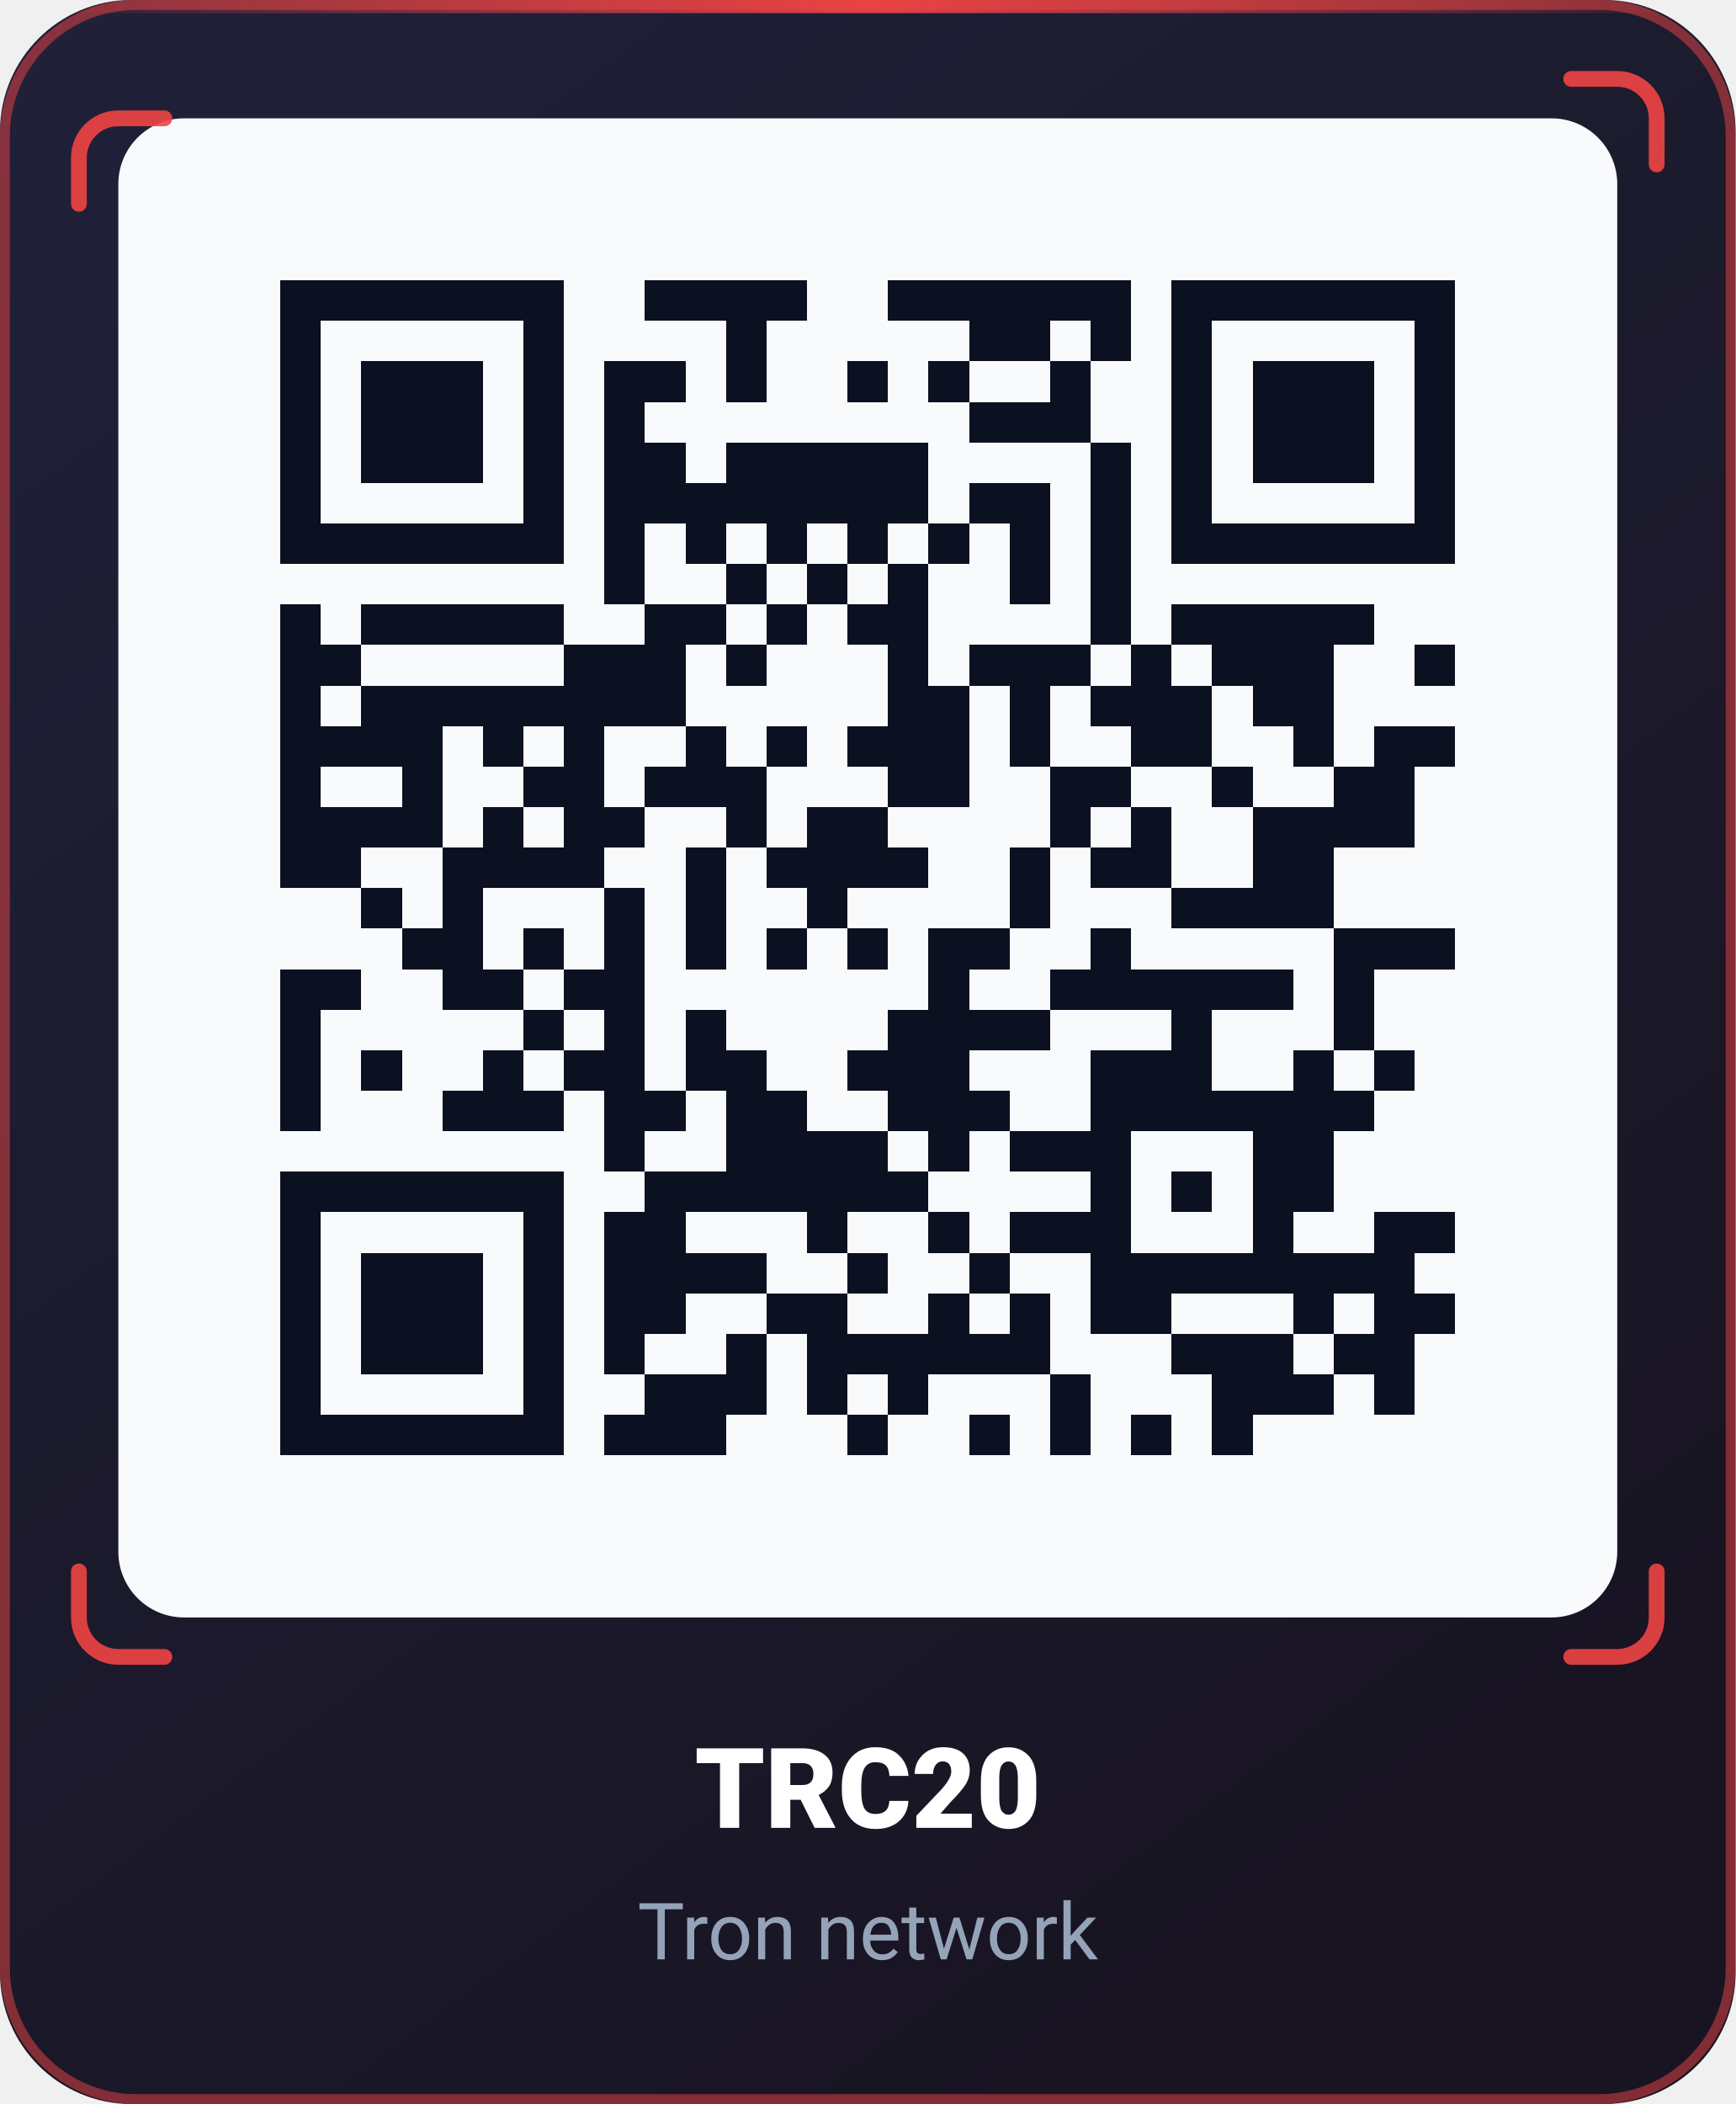
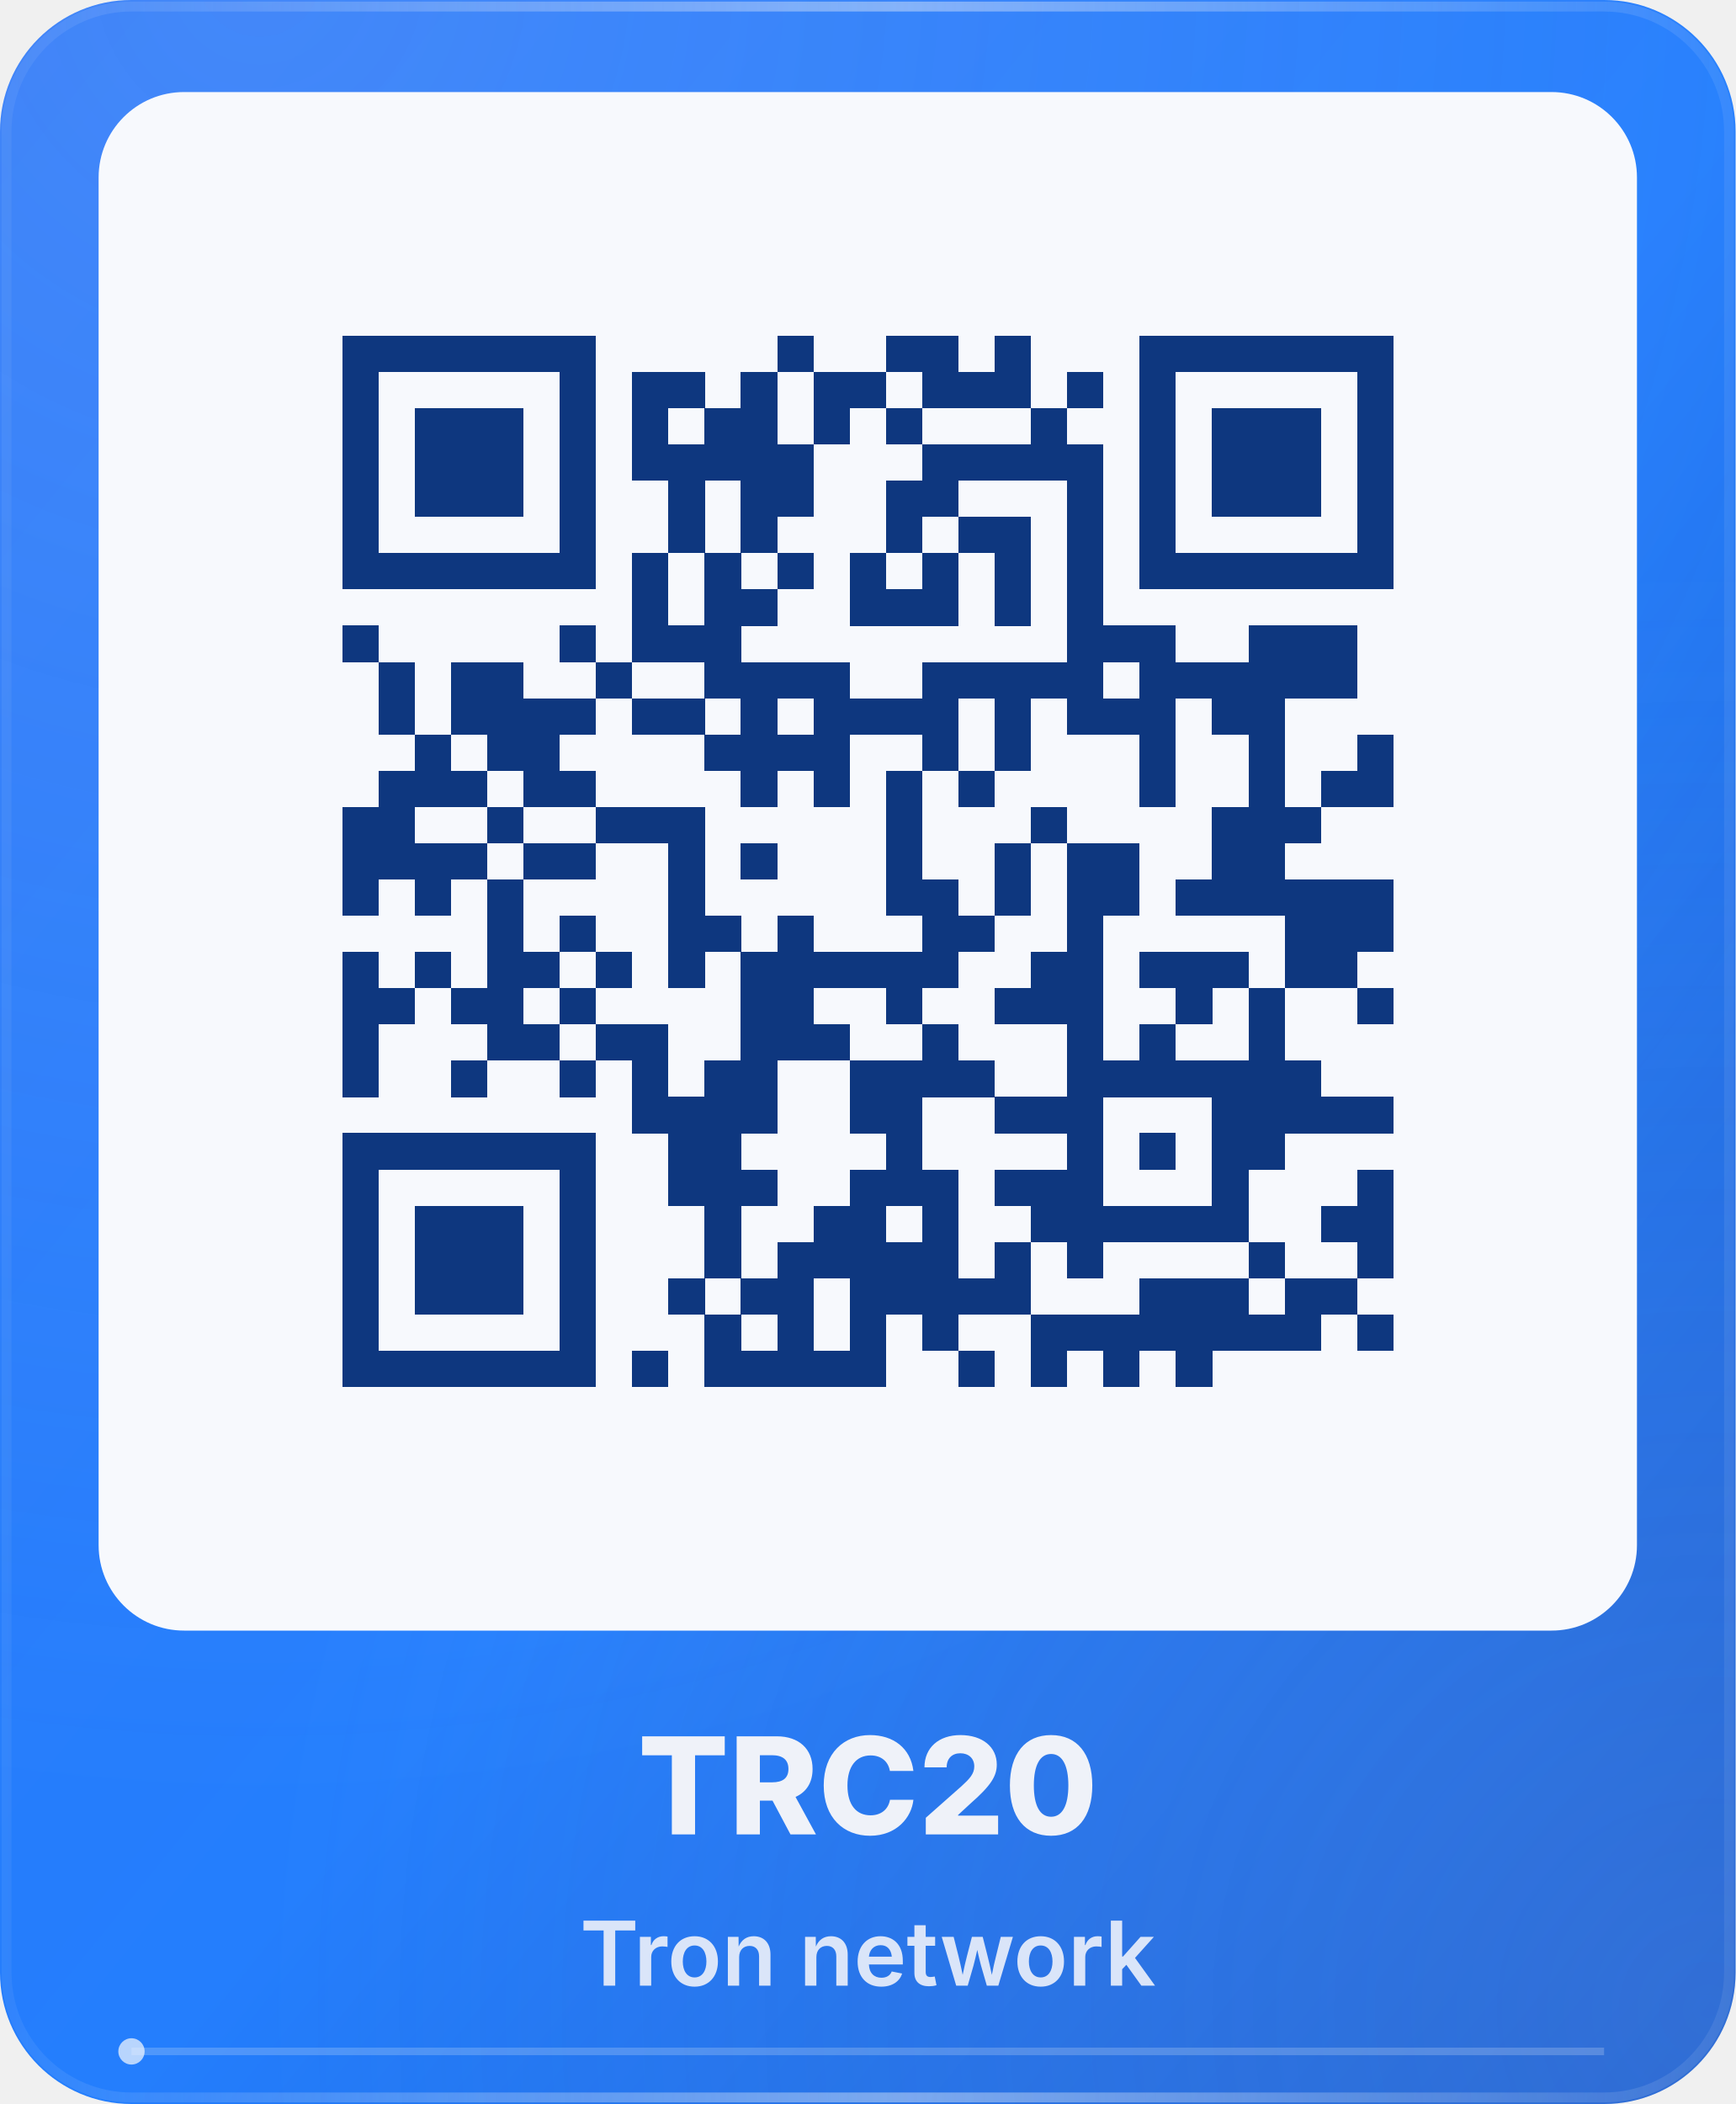
- <svg xmlns="http://www.w3.org/2000/svg" viewBox="0 0 264 320" width="264" height="320" role="img" aria-label="Donate on the TRON TRC20 network">
+ <svg xmlns="http://www.w3.org/2000/svg" width="264" height="320" viewBox="0 0 264 320" role="img" aria-labelledby="title desc">
  <defs>
-     <linearGradient id="qg" x1="0" y1="0" x2=".6" y2="1">
-       <stop offset="0" stop-color="#131F38" />
-       <stop offset="1" stop-color="#0B1120" />
+     <linearGradient id="blue" x1="0" y1="0" x2="1" y2="1">
+       <stop offset="0" stop-color="#2C78F8" />
+       <stop offset=".53" stop-color="#247EFD" />
+       <stop offset="1" stop-color="#1559CD" />
    </linearGradient>
-     <linearGradient id="qt" x1="0" y1="0" x2="1" y2="0">
-       <stop offset="0" stop-color="#EF4444" stop-opacity="0" />
-       <stop offset=".5" stop-color="#EF4444" stop-opacity=".95" />
-       <stop offset="1" stop-color="#EF4444" stop-opacity="0" />
+     <linearGradient id="stroke" x1="0" y1="0" x2="1" y2="0">
+       <stop stop-color="#EFF2F9" stop-opacity=".06" />
+       <stop offset=".52" stop-color="#EFF2F9" stop-opacity=".42" />
+       <stop offset="1" stop-color="#EFF2F9" stop-opacity=".08" />
    </linearGradient>
-     <clipPath id="qc">
-       <rect width="264" height="320" rx="20" />
+     <radialGradient id="soft">
+       <stop stop-color="#DAE5F9" stop-opacity=".14" />
+       <stop offset="1" stop-color="#DAE5F9" stop-opacity="0" />
+     </radialGradient>
+     <clipPath id="mask">
+       <rect x="0" y="0" width="264" height="320" rx="20" />
    </clipPath>
  </defs>
-   <g clip-path="url(#qc)">
-     <rect width="264" height="320" fill="url(#qg)" />
-     <rect width="264" height="320" fill="#EF4444" fill-opacity=".06" />
-     <rect x="0" y="0" width="264" height="2" fill="url(#qt)" />
-     <rect x="18" y="18" width="228" height="228" rx="10" fill="#F8FAFC" />
-     <g transform="translate(42.649,42.649) scale(6.16216)" fill="#0B1120" shape-rendering="crispEdges">
-       <path d="M0 0h7v1h-7zM9 0h4v1h-4zM15 0h6v1h-6zM22 0h7v1h-7zM0 1h1v1h-1zM6 1h1v1h-1zM11 1h1v1h-1zM17 1h2v1h-2zM20 1h1v1h-1zM22 1h1v1h-1zM28 1h1v1h-1zM0 2h1v1h-1zM2 2h3v1h-3zM6 2h1v1h-1zM8 2h2v1h-2zM11 2h1v1h-1zM14 2h1v1h-1zM16 2h1v1h-1zM19 2h1v1h-1zM22 2h1v1h-1zM24 2h3v1h-3zM28 2h1v1h-1zM0 3h1v1h-1zM2 3h3v1h-3zM6 3h1v1h-1zM8 3h1v1h-1zM17 3h3v1h-3zM22 3h1v1h-1zM24 3h3v1h-3zM28 3h1v1h-1zM0 4h1v1h-1zM2 4h3v1h-3zM6 4h1v1h-1zM8 4h2v1h-2zM11 4h5v1h-5zM20 4h1v1h-1zM22 4h1v1h-1zM24 4h3v1h-3zM28 4h1v1h-1zM0 5h1v1h-1zM6 5h1v1h-1zM8 5h8v1h-8zM17 5h2v1h-2zM20 5h1v1h-1zM22 5h1v1h-1zM28 5h1v1h-1zM0 6h7v1h-7zM8 6h1v1h-1zM10 6h1v1h-1zM12 6h1v1h-1zM14 6h1v1h-1zM16 6h1v1h-1zM18 6h1v1h-1zM20 6h1v1h-1zM22 6h7v1h-7zM8 7h1v1h-1zM11 7h1v1h-1zM13 7h1v1h-1zM15 7h1v1h-1zM18 7h1v1h-1zM20 7h1v1h-1zM0 8h1v1h-1zM2 8h5v1h-5zM9 8h2v1h-2zM12 8h1v1h-1zM14 8h2v1h-2zM20 8h1v1h-1zM22 8h5v1h-5zM0 9h2v1h-2zM7 9h3v1h-3zM11 9h1v1h-1zM15 9h1v1h-1zM17 9h3v1h-3zM21 9h1v1h-1zM23 9h3v1h-3zM28 9h1v1h-1zM0 10h1v1h-1zM2 10h8v1h-8zM15 10h2v1h-2zM18 10h1v1h-1zM20 10h3v1h-3zM24 10h2v1h-2zM0 11h4v1h-4zM5 11h1v1h-1zM7 11h1v1h-1zM10 11h1v1h-1zM12 11h1v1h-1zM14 11h3v1h-3zM18 11h1v1h-1zM21 11h2v1h-2zM25 11h1v1h-1zM27 11h2v1h-2zM0 12h1v1h-1zM3 12h1v1h-1zM6 12h2v1h-2zM9 12h3v1h-3zM15 12h2v1h-2zM19 12h2v1h-2zM23 12h1v1h-1zM26 12h2v1h-2zM0 13h4v1h-4zM5 13h1v1h-1zM7 13h2v1h-2zM11 13h1v1h-1zM13 13h2v1h-2zM19 13h1v1h-1zM21 13h1v1h-1zM24 13h4v1h-4zM0 14h2v1h-2zM4 14h4v1h-4zM10 14h1v1h-1zM12 14h4v1h-4zM18 14h1v1h-1zM20 14h2v1h-2zM24 14h2v1h-2zM2 15h1v1h-1zM4 15h1v1h-1zM8 15h1v1h-1zM10 15h1v1h-1zM13 15h1v1h-1zM18 15h1v1h-1zM22 15h4v1h-4zM3 16h2v1h-2zM6 16h1v1h-1zM8 16h1v1h-1zM10 16h1v1h-1zM12 16h1v1h-1zM14 16h1v1h-1zM16 16h2v1h-2zM20 16h1v1h-1zM26 16h3v1h-3zM0 17h2v1h-2zM4 17h2v1h-2zM7 17h2v1h-2zM16 17h1v1h-1zM19 17h6v1h-6zM26 17h1v1h-1zM0 18h1v1h-1zM6 18h1v1h-1zM8 18h1v1h-1zM10 18h1v1h-1zM15 18h4v1h-4zM22 18h1v1h-1zM26 18h1v1h-1zM0 19h1v1h-1zM2 19h1v1h-1zM5 19h1v1h-1zM7 19h2v1h-2zM10 19h2v1h-2zM14 19h3v1h-3zM20 19h3v1h-3zM25 19h1v1h-1zM27 19h1v1h-1zM0 20h1v1h-1zM4 20h3v1h-3zM8 20h2v1h-2zM11 20h2v1h-2zM15 20h3v1h-3zM20 20h7v1h-7zM8 21h1v1h-1zM11 21h4v1h-4zM16 21h1v1h-1zM18 21h3v1h-3zM24 21h2v1h-2zM0 22h7v1h-7zM9 22h7v1h-7zM20 22h1v1h-1zM22 22h1v1h-1zM24 22h2v1h-2zM0 23h1v1h-1zM6 23h1v1h-1zM8 23h2v1h-2zM13 23h1v1h-1zM16 23h1v1h-1zM18 23h3v1h-3zM24 23h1v1h-1zM27 23h2v1h-2zM0 24h1v1h-1zM2 24h3v1h-3zM6 24h1v1h-1zM8 24h4v1h-4zM14 24h1v1h-1zM17 24h1v1h-1zM20 24h8v1h-8zM0 25h1v1h-1zM2 25h3v1h-3zM6 25h1v1h-1zM8 25h2v1h-2zM12 25h2v1h-2zM16 25h1v1h-1zM18 25h1v1h-1zM20 25h2v1h-2zM25 25h1v1h-1zM27 25h2v1h-2zM0 26h1v1h-1zM2 26h3v1h-3zM6 26h1v1h-1zM8 26h1v1h-1zM11 26h1v1h-1zM13 26h6v1h-6zM22 26h3v1h-3zM26 26h2v1h-2zM0 27h1v1h-1zM6 27h1v1h-1zM9 27h3v1h-3zM13 27h1v1h-1zM15 27h1v1h-1zM19 27h1v1h-1zM23 27h3v1h-3zM27 27h1v1h-1zM0 28h7v1h-7zM8 28h3v1h-3zM14 28h1v1h-1zM17 28h1v1h-1zM19 28h1v1h-1zM21 28h1v1h-1zM23 28h1v1h-1z" />
-     </g>
-     <g fill="none" stroke="#EF4444" stroke-width="2.4" stroke-linecap="round" opacity=".9">
-       <path d="M12 31 v-7 a6 6 0 0 1 6 -6 h7" />
-       <path d="M239 12 h7 a6 6 0 0 1 6 6 v7" />
-       <path d="M12 239 v7 a6 6 0 0 0 6 6 h7" />
-       <path d="M239 252 h7 a6 6 0 0 0 6 -6 v-7" />
-     </g>
-     <text x="132" y="278" text-anchor="middle" font-family="-apple-system,BlinkMacSystemFont,'Segoe UI',Roboto,'Helvetica Neue',Arial,'DejaVu Sans',sans-serif" font-size="17" font-weight="800" fill="#FFFFFF">TRC20</text>
-     <text x="132" y="298" text-anchor="middle" font-family="-apple-system,BlinkMacSystemFont,'Segoe UI',Roboto,'Helvetica Neue',Arial,'DejaVu Sans',sans-serif" font-size="12" fill="#94A3B8">Tron network</text>
+   <g clip-path="url(#mask)">
+     <rect x="0" y="0" width="264" height="320" fill="url(#blue)" />
+     <circle cx="42" cy="0" r="272" fill="url(#soft)" />
+     <circle cx="258" cy="304" r="217" fill="url(#soft)" />
+     <rect x="1" y="1" width="262" height="318" rx="19" fill="none" stroke="url(#stroke)" stroke-width="1.5" />
+     <rect x="15" y="14" width="234" height="234" rx="13" fill="#F7F9FD" />
+     <path d="M52.054,51.054h5.526v5.526h-5.526ZM57.568,51.054h5.526v5.526h-5.526ZM63.081,51.054h5.526v5.526h-5.526ZM68.595,51.054h5.526v5.526h-5.526ZM74.108,51.054h5.526v5.526h-5.526ZM79.622,51.054h5.526v5.526h-5.526ZM85.135,51.054h5.526v5.526h-5.526ZM118.216,51.054h5.526v5.526h-5.526ZM134.757,51.054h5.526v5.526h-5.526ZM140.27,51.054h5.526v5.526h-5.526ZM151.297,51.054h5.526v5.526h-5.526ZM173.351,51.054h5.526v5.526h-5.526ZM178.865,51.054h5.526v5.526h-5.526ZM184.378,51.054h5.526v5.526h-5.526ZM189.892,51.054h5.526v5.526h-5.526ZM195.405,51.054h5.526v5.526h-5.526ZM200.919,51.054h5.526v5.526h-5.526ZM206.432,51.054h5.526v5.526h-5.526ZM52.054,56.568h5.526v5.526h-5.526ZM85.135,56.568h5.526v5.526h-5.526ZM96.162,56.568h5.526v5.526h-5.526ZM101.676,56.568h5.526v5.526h-5.526ZM112.703,56.568h5.526v5.526h-5.526ZM123.73,56.568h5.526v5.526h-5.526ZM129.243,56.568h5.526v5.526h-5.526ZM140.27,56.568h5.526v5.526h-5.526ZM145.784,56.568h5.526v5.526h-5.526ZM151.297,56.568h5.526v5.526h-5.526ZM162.324,56.568h5.526v5.526h-5.526ZM173.351,56.568h5.526v5.526h-5.526ZM206.432,56.568h5.526v5.526h-5.526ZM52.054,62.081h5.526v5.526h-5.526ZM63.081,62.081h5.526v5.526h-5.526ZM68.595,62.081h5.526v5.526h-5.526ZM74.108,62.081h5.526v5.526h-5.526ZM85.135,62.081h5.526v5.526h-5.526ZM96.162,62.081h5.526v5.526h-5.526ZM107.189,62.081h5.526v5.526h-5.526ZM112.703,62.081h5.526v5.526h-5.526ZM123.73,62.081h5.526v5.526h-5.526ZM134.757,62.081h5.526v5.526h-5.526ZM156.811,62.081h5.526v5.526h-5.526ZM173.351,62.081h5.526v5.526h-5.526ZM184.378,62.081h5.526v5.526h-5.526ZM189.892,62.081h5.526v5.526h-5.526ZM195.405,62.081h5.526v5.526h-5.526ZM206.432,62.081h5.526v5.526h-5.526ZM52.054,67.595h5.526v5.526h-5.526ZM63.081,67.595h5.526v5.526h-5.526ZM68.595,67.595h5.526v5.526h-5.526ZM74.108,67.595h5.526v5.526h-5.526ZM85.135,67.595h5.526v5.526h-5.526ZM96.162,67.595h5.526v5.526h-5.526ZM101.676,67.595h5.526v5.526h-5.526ZM107.189,67.595h5.526v5.526h-5.526ZM112.703,67.595h5.526v5.526h-5.526ZM118.216,67.595h5.526v5.526h-5.526ZM140.27,67.595h5.526v5.526h-5.526ZM145.784,67.595h5.526v5.526h-5.526ZM151.297,67.595h5.526v5.526h-5.526ZM156.811,67.595h5.526v5.526h-5.526ZM162.324,67.595h5.526v5.526h-5.526ZM173.351,67.595h5.526v5.526h-5.526ZM184.378,67.595h5.526v5.526h-5.526ZM189.892,67.595h5.526v5.526h-5.526ZM195.405,67.595h5.526v5.526h-5.526ZM206.432,67.595h5.526v5.526h-5.526ZM52.054,73.108h5.526v5.526h-5.526ZM63.081,73.108h5.526v5.526h-5.526ZM68.595,73.108h5.526v5.526h-5.526ZM74.108,73.108h5.526v5.526h-5.526ZM85.135,73.108h5.526v5.526h-5.526ZM101.676,73.108h5.526v5.526h-5.526ZM112.703,73.108h5.526v5.526h-5.526ZM118.216,73.108h5.526v5.526h-5.526ZM134.757,73.108h5.526v5.526h-5.526ZM140.27,73.108h5.526v5.526h-5.526ZM162.324,73.108h5.526v5.526h-5.526ZM173.351,73.108h5.526v5.526h-5.526ZM184.378,73.108h5.526v5.526h-5.526ZM189.892,73.108h5.526v5.526h-5.526ZM195.405,73.108h5.526v5.526h-5.526ZM206.432,73.108h5.526v5.526h-5.526ZM52.054,78.622h5.526v5.526h-5.526ZM85.135,78.622h5.526v5.526h-5.526ZM101.676,78.622h5.526v5.526h-5.526ZM112.703,78.622h5.526v5.526h-5.526ZM134.757,78.622h5.526v5.526h-5.526ZM145.784,78.622h5.526v5.526h-5.526ZM151.297,78.622h5.526v5.526h-5.526ZM162.324,78.622h5.526v5.526h-5.526ZM173.351,78.622h5.526v5.526h-5.526ZM206.432,78.622h5.526v5.526h-5.526ZM52.054,84.135h5.526v5.526h-5.526ZM57.568,84.135h5.526v5.526h-5.526ZM63.081,84.135h5.526v5.526h-5.526ZM68.595,84.135h5.526v5.526h-5.526ZM74.108,84.135h5.526v5.526h-5.526ZM79.622,84.135h5.526v5.526h-5.526ZM85.135,84.135h5.526v5.526h-5.526ZM96.162,84.135h5.526v5.526h-5.526ZM107.189,84.135h5.526v5.526h-5.526ZM118.216,84.135h5.526v5.526h-5.526ZM129.243,84.135h5.526v5.526h-5.526ZM140.27,84.135h5.526v5.526h-5.526ZM151.297,84.135h5.526v5.526h-5.526ZM162.324,84.135h5.526v5.526h-5.526ZM173.351,84.135h5.526v5.526h-5.526ZM178.865,84.135h5.526v5.526h-5.526ZM184.378,84.135h5.526v5.526h-5.526ZM189.892,84.135h5.526v5.526h-5.526ZM195.405,84.135h5.526v5.526h-5.526ZM200.919,84.135h5.526v5.526h-5.526ZM206.432,84.135h5.526v5.526h-5.526ZM96.162,89.649h5.526v5.526h-5.526ZM107.189,89.649h5.526v5.526h-5.526ZM112.703,89.649h5.526v5.526h-5.526ZM129.243,89.649h5.526v5.526h-5.526ZM134.757,89.649h5.526v5.526h-5.526ZM140.27,89.649h5.526v5.526h-5.526ZM151.297,89.649h5.526v5.526h-5.526ZM162.324,89.649h5.526v5.526h-5.526ZM52.054,95.162h5.526v5.526h-5.526ZM85.135,95.162h5.526v5.526h-5.526ZM96.162,95.162h5.526v5.526h-5.526ZM101.676,95.162h5.526v5.526h-5.526ZM107.189,95.162h5.526v5.526h-5.526ZM162.324,95.162h5.526v5.526h-5.526ZM167.838,95.162h5.526v5.526h-5.526ZM173.351,95.162h5.526v5.526h-5.526ZM189.892,95.162h5.526v5.526h-5.526ZM195.405,95.162h5.526v5.526h-5.526ZM200.919,95.162h5.526v5.526h-5.526ZM57.568,100.676h5.526v5.526h-5.526ZM68.595,100.676h5.526v5.526h-5.526ZM74.108,100.676h5.526v5.526h-5.526ZM90.649,100.676h5.526v5.526h-5.526ZM107.189,100.676h5.526v5.526h-5.526ZM112.703,100.676h5.526v5.526h-5.526ZM118.216,100.676h5.526v5.526h-5.526ZM123.73,100.676h5.526v5.526h-5.526ZM140.27,100.676h5.526v5.526h-5.526ZM145.784,100.676h5.526v5.526h-5.526ZM151.297,100.676h5.526v5.526h-5.526ZM156.811,100.676h5.526v5.526h-5.526ZM162.324,100.676h5.526v5.526h-5.526ZM173.351,100.676h5.526v5.526h-5.526ZM178.865,100.676h5.526v5.526h-5.526ZM184.378,100.676h5.526v5.526h-5.526ZM189.892,100.676h5.526v5.526h-5.526ZM195.405,100.676h5.526v5.526h-5.526ZM200.919,100.676h5.526v5.526h-5.526ZM57.568,106.189h5.526v5.526h-5.526ZM68.595,106.189h5.526v5.526h-5.526ZM74.108,106.189h5.526v5.526h-5.526ZM79.622,106.189h5.526v5.526h-5.526ZM85.135,106.189h5.526v5.526h-5.526ZM96.162,106.189h5.526v5.526h-5.526ZM101.676,106.189h5.526v5.526h-5.526ZM112.703,106.189h5.526v5.526h-5.526ZM123.73,106.189h5.526v5.526h-5.526ZM129.243,106.189h5.526v5.526h-5.526ZM134.757,106.189h5.526v5.526h-5.526ZM140.27,106.189h5.526v5.526h-5.526ZM151.297,106.189h5.526v5.526h-5.526ZM162.324,106.189h5.526v5.526h-5.526ZM167.838,106.189h5.526v5.526h-5.526ZM173.351,106.189h5.526v5.526h-5.526ZM184.378,106.189h5.526v5.526h-5.526ZM189.892,106.189h5.526v5.526h-5.526ZM63.081,111.703h5.526v5.526h-5.526ZM74.108,111.703h5.526v5.526h-5.526ZM79.622,111.703h5.526v5.526h-5.526ZM107.189,111.703h5.526v5.526h-5.526ZM112.703,111.703h5.526v5.526h-5.526ZM118.216,111.703h5.526v5.526h-5.526ZM123.73,111.703h5.526v5.526h-5.526ZM140.27,111.703h5.526v5.526h-5.526ZM151.297,111.703h5.526v5.526h-5.526ZM173.351,111.703h5.526v5.526h-5.526ZM189.892,111.703h5.526v5.526h-5.526ZM206.432,111.703h5.526v5.526h-5.526ZM57.568,117.216h5.526v5.526h-5.526ZM63.081,117.216h5.526v5.526h-5.526ZM68.595,117.216h5.526v5.526h-5.526ZM79.622,117.216h5.526v5.526h-5.526ZM85.135,117.216h5.526v5.526h-5.526ZM112.703,117.216h5.526v5.526h-5.526ZM123.73,117.216h5.526v5.526h-5.526ZM134.757,117.216h5.526v5.526h-5.526ZM145.784,117.216h5.526v5.526h-5.526ZM173.351,117.216h5.526v5.526h-5.526ZM189.892,117.216h5.526v5.526h-5.526ZM200.919,117.216h5.526v5.526h-5.526ZM206.432,117.216h5.526v5.526h-5.526ZM52.054,122.73h5.526v5.526h-5.526ZM57.568,122.73h5.526v5.526h-5.526ZM74.108,122.73h5.526v5.526h-5.526ZM90.649,122.73h5.526v5.526h-5.526ZM96.162,122.73h5.526v5.526h-5.526ZM101.676,122.73h5.526v5.526h-5.526ZM134.757,122.73h5.526v5.526h-5.526ZM156.811,122.73h5.526v5.526h-5.526ZM184.378,122.73h5.526v5.526h-5.526ZM189.892,122.73h5.526v5.526h-5.526ZM195.405,122.73h5.526v5.526h-5.526ZM52.054,128.243h5.526v5.526h-5.526ZM57.568,128.243h5.526v5.526h-5.526ZM63.081,128.243h5.526v5.526h-5.526ZM68.595,128.243h5.526v5.526h-5.526ZM79.622,128.243h5.526v5.526h-5.526ZM85.135,128.243h5.526v5.526h-5.526ZM101.676,128.243h5.526v5.526h-5.526ZM112.703,128.243h5.526v5.526h-5.526ZM134.757,128.243h5.526v5.526h-5.526ZM151.297,128.243h5.526v5.526h-5.526ZM162.324,128.243h5.526v5.526h-5.526ZM167.838,128.243h5.526v5.526h-5.526ZM184.378,128.243h5.526v5.526h-5.526ZM189.892,128.243h5.526v5.526h-5.526ZM52.054,133.757h5.526v5.526h-5.526ZM63.081,133.757h5.526v5.526h-5.526ZM74.108,133.757h5.526v5.526h-5.526ZM101.676,133.757h5.526v5.526h-5.526ZM134.757,133.757h5.526v5.526h-5.526ZM140.27,133.757h5.526v5.526h-5.526ZM151.297,133.757h5.526v5.526h-5.526ZM162.324,133.757h5.526v5.526h-5.526ZM167.838,133.757h5.526v5.526h-5.526ZM178.865,133.757h5.526v5.526h-5.526ZM184.378,133.757h5.526v5.526h-5.526ZM189.892,133.757h5.526v5.526h-5.526ZM195.405,133.757h5.526v5.526h-5.526ZM200.919,133.757h5.526v5.526h-5.526ZM206.432,133.757h5.526v5.526h-5.526ZM74.108,139.27h5.526v5.526h-5.526ZM85.135,139.27h5.526v5.526h-5.526ZM101.676,139.27h5.526v5.526h-5.526ZM107.189,139.27h5.526v5.526h-5.526ZM118.216,139.27h5.526v5.526h-5.526ZM140.27,139.27h5.526v5.526h-5.526ZM145.784,139.27h5.526v5.526h-5.526ZM162.324,139.27h5.526v5.526h-5.526ZM195.405,139.27h5.526v5.526h-5.526ZM200.919,139.27h5.526v5.526h-5.526ZM206.432,139.27h5.526v5.526h-5.526ZM52.054,144.784h5.526v5.526h-5.526ZM63.081,144.784h5.526v5.526h-5.526ZM74.108,144.784h5.526v5.526h-5.526ZM79.622,144.784h5.526v5.526h-5.526ZM90.649,144.784h5.526v5.526h-5.526ZM101.676,144.784h5.526v5.526h-5.526ZM112.703,144.784h5.526v5.526h-5.526ZM118.216,144.784h5.526v5.526h-5.526ZM123.73,144.784h5.526v5.526h-5.526ZM129.243,144.784h5.526v5.526h-5.526ZM134.757,144.784h5.526v5.526h-5.526ZM140.27,144.784h5.526v5.526h-5.526ZM156.811,144.784h5.526v5.526h-5.526ZM162.324,144.784h5.526v5.526h-5.526ZM173.351,144.784h5.526v5.526h-5.526ZM178.865,144.784h5.526v5.526h-5.526ZM184.378,144.784h5.526v5.526h-5.526ZM195.405,144.784h5.526v5.526h-5.526ZM200.919,144.784h5.526v5.526h-5.526ZM52.054,150.297h5.526v5.526h-5.526ZM57.568,150.297h5.526v5.526h-5.526ZM68.595,150.297h5.526v5.526h-5.526ZM74.108,150.297h5.526v5.526h-5.526ZM85.135,150.297h5.526v5.526h-5.526ZM112.703,150.297h5.526v5.526h-5.526ZM118.216,150.297h5.526v5.526h-5.526ZM134.757,150.297h5.526v5.526h-5.526ZM151.297,150.297h5.526v5.526h-5.526ZM156.811,150.297h5.526v5.526h-5.526ZM162.324,150.297h5.526v5.526h-5.526ZM178.865,150.297h5.526v5.526h-5.526ZM189.892,150.297h5.526v5.526h-5.526ZM206.432,150.297h5.526v5.526h-5.526ZM52.054,155.811h5.526v5.526h-5.526ZM74.108,155.811h5.526v5.526h-5.526ZM79.622,155.811h5.526v5.526h-5.526ZM90.649,155.811h5.526v5.526h-5.526ZM96.162,155.811h5.526v5.526h-5.526ZM112.703,155.811h5.526v5.526h-5.526ZM118.216,155.811h5.526v5.526h-5.526ZM123.73,155.811h5.526v5.526h-5.526ZM140.27,155.811h5.526v5.526h-5.526ZM162.324,155.811h5.526v5.526h-5.526ZM173.351,155.811h5.526v5.526h-5.526ZM189.892,155.811h5.526v5.526h-5.526ZM52.054,161.324h5.526v5.526h-5.526ZM68.595,161.324h5.526v5.526h-5.526ZM85.135,161.324h5.526v5.526h-5.526ZM96.162,161.324h5.526v5.526h-5.526ZM107.189,161.324h5.526v5.526h-5.526ZM112.703,161.324h5.526v5.526h-5.526ZM129.243,161.324h5.526v5.526h-5.526ZM134.757,161.324h5.526v5.526h-5.526ZM140.27,161.324h5.526v5.526h-5.526ZM145.784,161.324h5.526v5.526h-5.526ZM162.324,161.324h5.526v5.526h-5.526ZM167.838,161.324h5.526v5.526h-5.526ZM173.351,161.324h5.526v5.526h-5.526ZM178.865,161.324h5.526v5.526h-5.526ZM184.378,161.324h5.526v5.526h-5.526ZM189.892,161.324h5.526v5.526h-5.526ZM195.405,161.324h5.526v5.526h-5.526ZM96.162,166.838h5.526v5.526h-5.526ZM101.676,166.838h5.526v5.526h-5.526ZM107.189,166.838h5.526v5.526h-5.526ZM112.703,166.838h5.526v5.526h-5.526ZM129.243,166.838h5.526v5.526h-5.526ZM134.757,166.838h5.526v5.526h-5.526ZM151.297,166.838h5.526v5.526h-5.526ZM156.811,166.838h5.526v5.526h-5.526ZM162.324,166.838h5.526v5.526h-5.526ZM184.378,166.838h5.526v5.526h-5.526ZM189.892,166.838h5.526v5.526h-5.526ZM195.405,166.838h5.526v5.526h-5.526ZM200.919,166.838h5.526v5.526h-5.526ZM206.432,166.838h5.526v5.526h-5.526ZM52.054,172.351h5.526v5.526h-5.526ZM57.568,172.351h5.526v5.526h-5.526ZM63.081,172.351h5.526v5.526h-5.526ZM68.595,172.351h5.526v5.526h-5.526ZM74.108,172.351h5.526v5.526h-5.526ZM79.622,172.351h5.526v5.526h-5.526ZM85.135,172.351h5.526v5.526h-5.526ZM101.676,172.351h5.526v5.526h-5.526ZM107.189,172.351h5.526v5.526h-5.526ZM134.757,172.351h5.526v5.526h-5.526ZM162.324,172.351h5.526v5.526h-5.526ZM173.351,172.351h5.526v5.526h-5.526ZM184.378,172.351h5.526v5.526h-5.526ZM189.892,172.351h5.526v5.526h-5.526ZM52.054,177.865h5.526v5.526h-5.526ZM85.135,177.865h5.526v5.526h-5.526ZM101.676,177.865h5.526v5.526h-5.526ZM107.189,177.865h5.526v5.526h-5.526ZM112.703,177.865h5.526v5.526h-5.526ZM129.243,177.865h5.526v5.526h-5.526ZM134.757,177.865h5.526v5.526h-5.526ZM140.27,177.865h5.526v5.526h-5.526ZM151.297,177.865h5.526v5.526h-5.526ZM156.811,177.865h5.526v5.526h-5.526ZM162.324,177.865h5.526v5.526h-5.526ZM184.378,177.865h5.526v5.526h-5.526ZM206.432,177.865h5.526v5.526h-5.526ZM52.054,183.378h5.526v5.526h-5.526ZM63.081,183.378h5.526v5.526h-5.526ZM68.595,183.378h5.526v5.526h-5.526ZM74.108,183.378h5.526v5.526h-5.526ZM85.135,183.378h5.526v5.526h-5.526ZM107.189,183.378h5.526v5.526h-5.526ZM123.73,183.378h5.526v5.526h-5.526ZM129.243,183.378h5.526v5.526h-5.526ZM140.27,183.378h5.526v5.526h-5.526ZM156.811,183.378h5.526v5.526h-5.526ZM162.324,183.378h5.526v5.526h-5.526ZM167.838,183.378h5.526v5.526h-5.526ZM173.351,183.378h5.526v5.526h-5.526ZM178.865,183.378h5.526v5.526h-5.526ZM184.378,183.378h5.526v5.526h-5.526ZM200.919,183.378h5.526v5.526h-5.526ZM206.432,183.378h5.526v5.526h-5.526ZM52.054,188.892h5.526v5.526h-5.526ZM63.081,188.892h5.526v5.526h-5.526ZM68.595,188.892h5.526v5.526h-5.526ZM74.108,188.892h5.526v5.526h-5.526ZM85.135,188.892h5.526v5.526h-5.526ZM107.189,188.892h5.526v5.526h-5.526ZM118.216,188.892h5.526v5.526h-5.526ZM123.73,188.892h5.526v5.526h-5.526ZM129.243,188.892h5.526v5.526h-5.526ZM134.757,188.892h5.526v5.526h-5.526ZM140.27,188.892h5.526v5.526h-5.526ZM151.297,188.892h5.526v5.526h-5.526ZM162.324,188.892h5.526v5.526h-5.526ZM189.892,188.892h5.526v5.526h-5.526ZM206.432,188.892h5.526v5.526h-5.526ZM52.054,194.405h5.526v5.526h-5.526ZM63.081,194.405h5.526v5.526h-5.526ZM68.595,194.405h5.526v5.526h-5.526ZM74.108,194.405h5.526v5.526h-5.526ZM85.135,194.405h5.526v5.526h-5.526ZM101.676,194.405h5.526v5.526h-5.526ZM112.703,194.405h5.526v5.526h-5.526ZM118.216,194.405h5.526v5.526h-5.526ZM129.243,194.405h5.526v5.526h-5.526ZM134.757,194.405h5.526v5.526h-5.526ZM140.27,194.405h5.526v5.526h-5.526ZM145.784,194.405h5.526v5.526h-5.526ZM151.297,194.405h5.526v5.526h-5.526ZM173.351,194.405h5.526v5.526h-5.526ZM178.865,194.405h5.526v5.526h-5.526ZM184.378,194.405h5.526v5.526h-5.526ZM195.405,194.405h5.526v5.526h-5.526ZM200.919,194.405h5.526v5.526h-5.526ZM52.054,199.919h5.526v5.526h-5.526ZM85.135,199.919h5.526v5.526h-5.526ZM107.189,199.919h5.526v5.526h-5.526ZM118.216,199.919h5.526v5.526h-5.526ZM129.243,199.919h5.526v5.526h-5.526ZM140.27,199.919h5.526v5.526h-5.526ZM156.811,199.919h5.526v5.526h-5.526ZM162.324,199.919h5.526v5.526h-5.526ZM167.838,199.919h5.526v5.526h-5.526ZM173.351,199.919h5.526v5.526h-5.526ZM178.865,199.919h5.526v5.526h-5.526ZM184.378,199.919h5.526v5.526h-5.526ZM189.892,199.919h5.526v5.526h-5.526ZM195.405,199.919h5.526v5.526h-5.526ZM206.432,199.919h5.526v5.526h-5.526ZM52.054,205.432h5.526v5.526h-5.526ZM57.568,205.432h5.526v5.526h-5.526ZM63.081,205.432h5.526v5.526h-5.526ZM68.595,205.432h5.526v5.526h-5.526ZM74.108,205.432h5.526v5.526h-5.526ZM79.622,205.432h5.526v5.526h-5.526ZM85.135,205.432h5.526v5.526h-5.526ZM96.162,205.432h5.526v5.526h-5.526ZM107.189,205.432h5.526v5.526h-5.526ZM112.703,205.432h5.526v5.526h-5.526ZM118.216,205.432h5.526v5.526h-5.526ZM123.73,205.432h5.526v5.526h-5.526ZM129.243,205.432h5.526v5.526h-5.526ZM145.784,205.432h5.526v5.526h-5.526ZM156.811,205.432h5.526v5.526h-5.526ZM167.838,205.432h5.526v5.526h-5.526ZM178.865,205.432h5.526v5.526h-5.526Z" fill="#0E377F" shape-rendering="crispEdges" />
+     <text x="132" y="279" font-family="'Segoe UI',Inter,Arial,'DejaVu Sans',sans-serif" font-size="20.5" font-weight="790" fill="#EFF2F9" text-anchor="middle">TRC20</text>
+     <text x="132" y="302" font-family="'Segoe UI',Inter,Arial,'DejaVu Sans',sans-serif" font-size="13.6" font-weight="555" fill="#DAE5F9" text-anchor="middle">Tron network</text>
+     <path d="M20 312H244" stroke="#DAE5F9" stroke-opacity=".24" stroke-width="1.15" />
+     <circle cx="20" cy="312" r="2" fill="#F7F9FD" opacity=".7">
+       <animate attributeName="cx" values="20;244" dur="7.2s" begin="0s" repeatCount="indefinite" />
+       <animate attributeName="opacity" values="0;1;0" dur="7.2s" begin="0s" repeatCount="indefinite" />
+     </circle>
  </g>
-   <rect x=".75" y=".75" width="262.5" height="318.5" rx="20" fill="none" stroke="#EF4444" stroke-opacity=".5" stroke-width="1.5" />
</svg>
